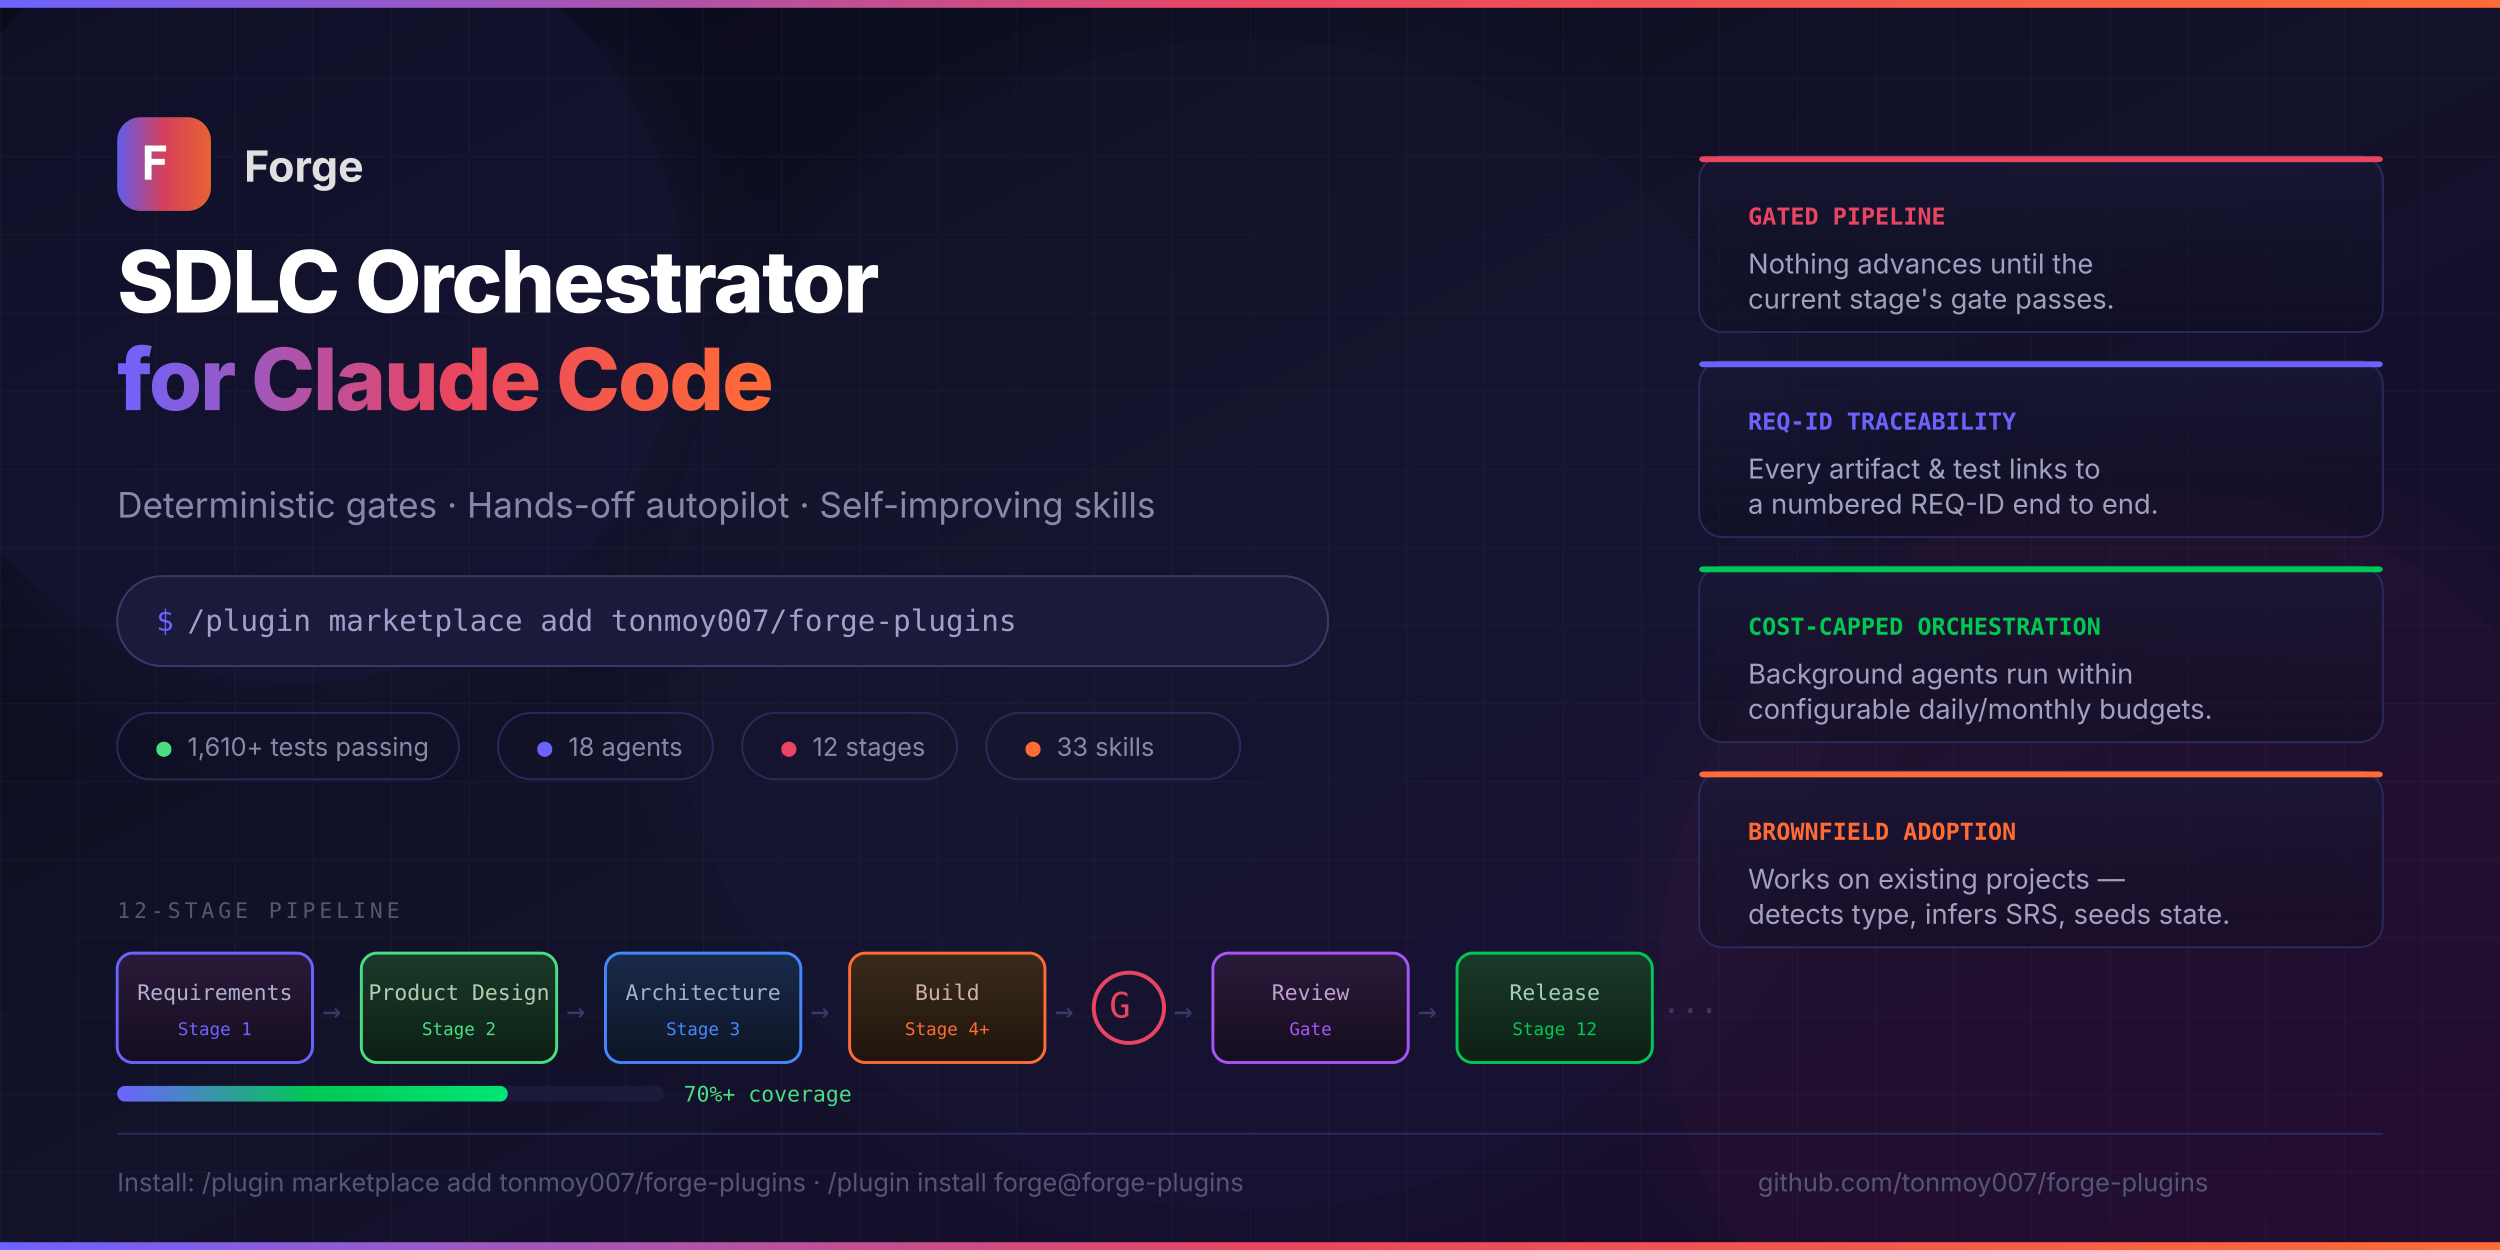
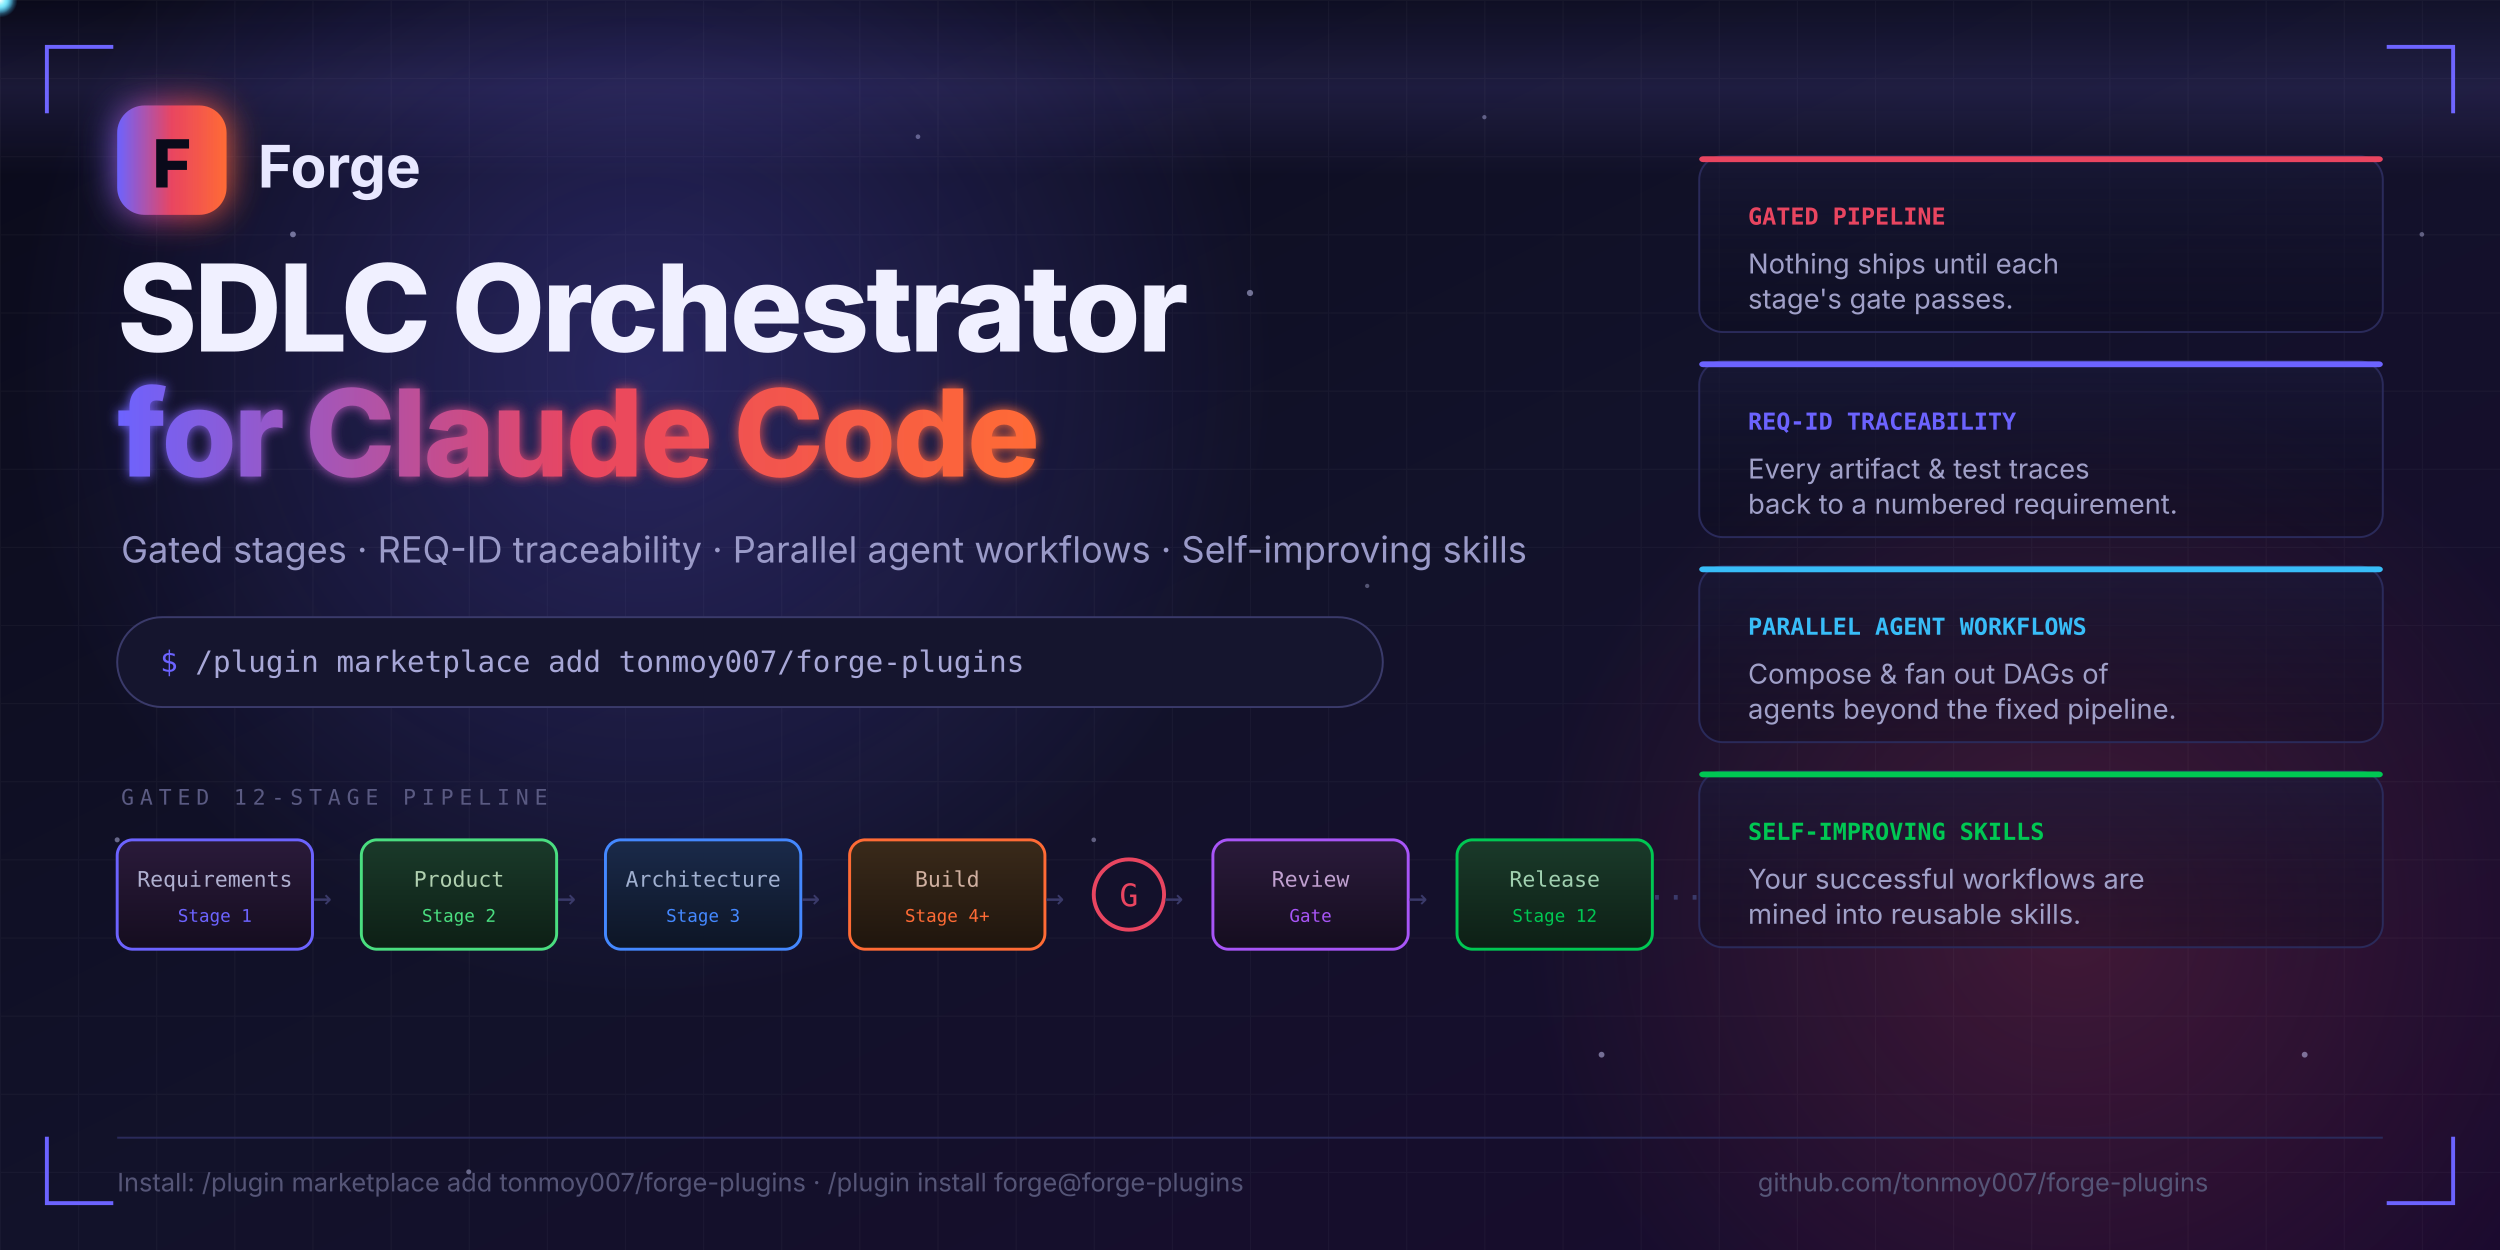
- <svg xmlns="http://www.w3.org/2000/svg" viewBox="0 0 1280 640" width="1280" height="640">
+ <svg xmlns="http://www.w3.org/2000/svg" viewBox="0 0 1280 640" width="1280" height="640" font-family="-apple-system, BlinkMacSystemFont, 'Segoe UI', sans-serif">
  <defs>
    <linearGradient id="bg" x1="0%" y1="0%" x2="100%" y2="100%">
-       <stop offset="0%" style="stop-color:#0a0a1a" />
-       <stop offset="50%" style="stop-color:#12122a" />
-       <stop offset="100%" style="stop-color:#1a0a2e" />
+       <stop offset="0%" stop-color="#0a0a1a" />
+       <stop offset="50%" stop-color="#12122a" />
+       <stop offset="100%" stop-color="#1a0a2e" />
    </linearGradient>
    <linearGradient id="accent" x1="0%" y1="0%" x2="100%" y2="0%">
-       <stop offset="0%" style="stop-color:#6c63ff" />
-       <stop offset="50%" style="stop-color:#e94560" />
-       <stop offset="100%" style="stop-color:#ff6b35" />
-     </linearGradient>
-     <filter id="glow-subtle" x="-50%" y="-50%" width="200%" height="200%">
-       <feGaussianBlur stdDeviation="30" result="blur" />
+       <stop offset="0%" stop-color="#6c63ff" />
+       <stop offset="50%" stop-color="#e94560" />
+       <stop offset="100%" stop-color="#ff6b35" />
+     </linearGradient>
+     <radialGradient id="orb" cx="50%" cy="50%" r="50%">
+       <stop offset="0%" stop-color="#6c63ff" stop-opacity="0.28" />
+       <stop offset="100%" stop-color="#6c63ff" stop-opacity="0" />
+     </radialGradient>
+     <radialGradient id="orb2" cx="50%" cy="50%" r="50%">
+       <stop offset="0%" stop-color="#e94560" stop-opacity="0.20" />
+       <stop offset="100%" stop-color="#e94560" stop-opacity="0" />
+     </radialGradient>
+     <pattern id="grid" width="40" height="40" patternUnits="userSpaceOnUse">
+       <path d="M 40 0 L 0 0 0 40" fill="none" stroke="#ffffff" stroke-opacity="0.035" stroke-width="1" />
+     </pattern>
+     <filter id="glow" x="-80%" y="-80%" width="260%" height="260%">
+       <feGaussianBlur stdDeviation="3" result="b" />
      <feMerge>
-         <feMergeNode in="blur" />
+         <feMergeNode in="b" />
        <feMergeNode in="SourceGraphic" />
      </feMerge>
    </filter>
-     <pattern id="grid" width="40" height="40" patternUnits="userSpaceOnUse">
-       <path d="M 40 0 L 0 0 0 40" fill="none" stroke="#ffffff" stroke-opacity="0.03" stroke-width="1" />
-     </pattern>
-     <linearGradient id="box-purple" x1="0%" y1="0%" x2="0%" y2="100%">
-       <stop offset="0%" style="stop-color:#2a1a3a" />
-       <stop offset="100%" style="stop-color:#150d1f" />
-     </linearGradient>
-     <linearGradient id="box-green" x1="0%" y1="0%" x2="0%" y2="100%">
-       <stop offset="0%" style="stop-color:#1a3a2a" />
-       <stop offset="100%" style="stop-color:#0d1f15" />
-     </linearGradient>
-     <linearGradient id="box-blue" x1="0%" y1="0%" x2="0%" y2="100%">
-       <stop offset="0%" style="stop-color:#1a2a4a" />
-       <stop offset="100%" style="stop-color:#0d1525" />
-     </linearGradient>
-     <linearGradient id="box-orange" x1="0%" y1="0%" x2="0%" y2="100%">
-       <stop offset="0%" style="stop-color:#3a2a1a" />
-       <stop offset="100%" style="stop-color:#1f150d" />
-     </linearGradient>
+     <filter id="softglow" x="-120%" y="-120%" width="340%" height="340%">
+       <feGaussianBlur stdDeviation="9" result="b" />
+       <feMerge>
+         <feMergeNode in="b" />
+         <feMergeNode in="SourceGraphic" />
+       </feMerge>
+     </filter>
    <linearGradient id="card-bg" x1="0%" y1="0%" x2="0%" y2="100%">
-       <stop offset="0%" style="stop-color:#1a1a3a" stop-opacity="0.6" />
-       <stop offset="100%" style="stop-color:#0a0a1a" stop-opacity="0.3" />
-     </linearGradient>
-     <linearGradient id="test-bar" x1="0%" y1="0%" x2="100%" y2="0%">
-       <stop offset="0%" style="stop-color:#6c63ff" />
-       <stop offset="50%" style="stop-color:#00c853" />
-       <stop offset="100%" style="stop-color:#00e676" />
-     </linearGradient>
+       <stop offset="0%" stop-color="#1a1a3a" stop-opacity="0.6" />
+       <stop offset="100%" stop-color="#0a0a1a" stop-opacity="0.3" />
+     </linearGradient>
+     <linearGradient id="box-purple" x1="0" y1="0" x2="0" y2="1">
+       <stop offset="0%" stop-color="#2a1a3a" />
+       <stop offset="100%" stop-color="#150d1f" />
+     </linearGradient>
+     <linearGradient id="box-green" x1="0" y1="0" x2="0" y2="1">
+       <stop offset="0%" stop-color="#1a3a2a" />
+       <stop offset="100%" stop-color="#0d1f15" />
+     </linearGradient>
+     <linearGradient id="box-blue" x1="0" y1="0" x2="0" y2="1">
+       <stop offset="0%" stop-color="#1a2a4a" />
+       <stop offset="100%" stop-color="#0d1525" />
+     </linearGradient>
+     <linearGradient id="box-orange" x1="0" y1="0" x2="0" y2="1">
+       <stop offset="0%" stop-color="#3a2a1a" />
+       <stop offset="100%" stop-color="#1f150d" />
+     </linearGradient>
+     <linearGradient id="scan" x1="0" y1="0" x2="0" y2="1">
+       <stop offset="0%" stop-color="#8a7bff" stop-opacity="0" />
+       <stop offset="50%" stop-color="#8a7bff" stop-opacity="0.12" />
+       <stop offset="100%" stop-color="#8a7bff" stop-opacity="0" />
+     </linearGradient>
+     <radialGradient id="packet" cx="50%" cy="50%" r="50%">
+       <stop offset="0%" stop-color="#ffffff" stop-opacity="1" />
+       <stop offset="40%" stop-color="#8af0ff" stop-opacity="0.9" />
+       <stop offset="100%" stop-color="#38bdf8" stop-opacity="0" />
+     </radialGradient>
  </defs>
  <rect width="1280" height="640" fill="url(#bg)" />
  <rect width="1280" height="640" fill="url(#grid)" />
-   <circle cx="150" cy="150" r="200" fill="#6c63ff" opacity="0.06" filter="url(#glow-subtle)" />
-   <circle cx="1100" cy="500" r="250" fill="#e94560" opacity="0.05" filter="url(#glow-subtle)" />
-   <circle cx="640" cy="320" r="300" fill="#6c63ff" opacity="0.03" filter="url(#glow-subtle)" />
-   <rect x="0" y="0" width="1280" height="4" fill="url(#accent)" />
-   <rect x="60" y="60" width="48" height="48" rx="12" fill="url(#accent)" opacity="0.9" />
-   <text x="72" y="92" font-family="ui-monospace, monospace" font-size="24" font-weight="bold" fill="#ffffff">F</text>
-   <text x="125" y="93" font-family="-apple-system, BlinkMacSystemFont, 'Segoe UI', sans-serif" font-size="22" font-weight="700" fill="#e0e0e0">Forge</text>
-   <text x="60" y="160" font-family="-apple-system, BlinkMacSystemFont, 'Segoe UI', sans-serif" font-size="44" font-weight="800" fill="#ffffff" letter-spacing="-1">SDLC Orchestrator</text>
-   <text x="60" y="210" font-family="-apple-system, BlinkMacSystemFont, 'Segoe UI', sans-serif" font-size="44" font-weight="800" fill="url(#accent)" letter-spacing="-1">for Claude Code</text>
-   <text x="60" y="265" font-family="-apple-system, BlinkMacSystemFont, 'Segoe UI', sans-serif" font-size="18" fill="#8888aa" font-weight="400">Deterministic gates · Hands-off autopilot · Self-improving skills</text>
-   <rect x="60" y="295" width="620" height="46" rx="23" fill="#1a1a3a" stroke="#3a3a6a" stroke-width="1" />
-   <text x="80" y="323" font-family="ui-monospace, 'SF Mono', monospace" font-size="15" fill="#6c63ff">$</text>
-   <text x="96" y="323" font-family="ui-monospace, 'SF Mono', monospace" font-size="15" fill="#a0a0cc">/plugin marketplace add tonmoy007/forge-plugins</text>
-   <rect x="60" y="365" width="175" height="34" rx="17" fill="none" stroke="#2a2a5a" stroke-width="1" />
-   <text x="80" y="387" font-family="ui-monospace, monospace" font-size="13" fill="#4ade80">●</text>
-   <text x="96" y="387" font-family="-apple-system, sans-serif" font-size="13" fill="#8888aa">1,610+ tests passing</text>
-   <rect x="255" y="365" width="110" height="34" rx="17" fill="none" stroke="#2a2a5a" stroke-width="1" />
-   <text x="275" y="387" font-family="ui-monospace, monospace" font-size="13" fill="#6c63ff">●</text>
-   <text x="291" y="387" font-family="-apple-system, sans-serif" font-size="13" fill="#8888aa">18 agents</text>
-   <rect x="380" y="365" width="110" height="34" rx="17" fill="none" stroke="#2a2a5a" stroke-width="1" />
-   <text x="400" y="387" font-family="ui-monospace, monospace" font-size="13" fill="#e94560">●</text>
-   <text x="416" y="387" font-family="-apple-system, sans-serif" font-size="13" fill="#8888aa">12 stages</text>
-   <rect x="505" y="365" width="130" height="34" rx="17" fill="none" stroke="#2a2a5a" stroke-width="1" />
-   <text x="525" y="387" font-family="ui-monospace, monospace" font-size="13" fill="#ff6b35">●</text>
-   <text x="541" y="387" font-family="-apple-system, sans-serif" font-size="13" fill="#8888aa">33 skills</text>
-   <text x="60" y="470" font-family="ui-monospace, monospace" font-size="11" fill="#555577" letter-spacing="2">12-STAGE PIPELINE</text>
-   <rect x="60" y="488" width="100" height="56" rx="8" fill="url(#box-purple)" stroke="#6c63ff" stroke-width="1.5" />
-   <text x="110" y="512" font-family="ui-monospace, monospace" font-size="11" fill="#b0b0d0" text-anchor="middle">Requirements</text>
-   <text x="110" y="530" font-family="ui-monospace, monospace" font-size="9" fill="#6c63ff" text-anchor="middle">Stage 1</text>
-   <text x="165" y="523" font-family="ui-monospace, monospace" font-size="16" fill="#3a3a6a">→</text>
-   <rect x="185" y="488" width="100" height="56" rx="8" fill="url(#box-green)" stroke="#4ade80" stroke-width="1.5" />
-   <text x="235" y="512" font-family="ui-monospace, monospace" font-size="11" fill="#b0d0b0" text-anchor="middle">Product Design</text>
-   <text x="235" y="530" font-family="ui-monospace, monospace" font-size="9" fill="#4ade80" text-anchor="middle">Stage 2</text>
-   <text x="290" y="523" font-family="ui-monospace, monospace" font-size="16" fill="#3a3a6a">→</text>
-   <rect x="310" y="488" width="100" height="56" rx="8" fill="url(#box-blue)" stroke="#4488ff" stroke-width="1.5" />
-   <text x="360" y="512" font-family="ui-monospace, monospace" font-size="11" fill="#a0b0d0" text-anchor="middle">Architecture</text>
-   <text x="360" y="530" font-family="ui-monospace, monospace" font-size="9" fill="#4488ff" text-anchor="middle">Stage 3</text>
-   <text x="415" y="523" font-family="ui-monospace, monospace" font-size="16" fill="#3a3a6a">→</text>
-   <rect x="435" y="488" width="100" height="56" rx="8" fill="url(#box-orange)" stroke="#ff6b35" stroke-width="1.5" />
-   <text x="485" y="512" font-family="ui-monospace, monospace" font-size="11" fill="#d0b0a0" text-anchor="middle">Build</text>
-   <text x="485" y="530" font-family="ui-monospace, monospace" font-size="9" fill="#ff6b35" text-anchor="middle">Stage 4+</text>
-   <text x="540" y="523" font-family="ui-monospace, monospace" font-size="16" fill="#3a3a6a">→</text>
-   <rect x="560" y="498" width="36" height="36" rx="18" fill="none" stroke="#e94560" stroke-width="2" />
-   <text x="568" y="521" font-family="ui-monospace, monospace" font-size="18" fill="#e94560">G</text>
-   <text x="601" y="523" font-family="ui-monospace, monospace" font-size="16" fill="#3a3a6a">→</text>
-   <rect x="621" y="488" width="100" height="56" rx="8" fill="url(#box-purple)" stroke="#a855f7" stroke-width="1.5" />
-   <text x="671" y="512" font-family="ui-monospace, monospace" font-size="11" fill="#c0a0d0" text-anchor="middle">Review</text>
-   <text x="671" y="530" font-family="ui-monospace, monospace" font-size="9" fill="#a855f7" text-anchor="middle">Gate</text>
-   <text x="726" y="523" font-family="ui-monospace, monospace" font-size="16" fill="#3a3a6a">→</text>
-   <rect x="746" y="488" width="100" height="56" rx="8" fill="url(#box-green)" stroke="#00c853" stroke-width="1.5" />
-   <text x="796" y="512" font-family="ui-monospace, monospace" font-size="11" fill="#a0d0b0" text-anchor="middle">Release</text>
-   <text x="796" y="530" font-family="ui-monospace, monospace" font-size="9" fill="#00c853" text-anchor="middle">Stage 12</text>
-   <text x="851" y="523" font-family="ui-monospace, monospace" font-size="16" fill="#3a3a6a">···</text>
+   <circle cx="330" cy="190" r="320" fill="url(#orb)">
+     <animate attributeName="cx" values="330;430;330" dur="19s" repeatCount="indefinite" />
+     <animate attributeName="cy" values="190;250;190" dur="23s" repeatCount="indefinite" />
+   </circle>
+   <circle cx="1060" cy="470" r="280" fill="url(#orb2)">
+     <animate attributeName="cy" values="470;380;470" dur="21s" repeatCount="indefinite" />
+   </circle>
+   <g fill="#cfd0ff">
+     <circle cx="150" cy="120" r="1.5" opacity="0.5">
+       <animate attributeName="opacity" values="0.1;0.9;0.1" dur="3.2s" begin="0s" repeatCount="indefinite" />
+     </circle>
+     <circle cx="470" cy="70" r="1.2" opacity="0.4">
+       <animate attributeName="opacity" values="0.1;0.8;0.1" dur="4.1s" begin="0.6s" repeatCount="indefinite" />
+     </circle>
+     <circle cx="640" cy="150" r="1.6" opacity="0.5">
+       <animate attributeName="opacity" values="0.1;0.9;0.1" dur="3.7s" begin="1.1s" repeatCount="indefinite" />
+     </circle>
+     <circle cx="760" cy="60" r="1.1" opacity="0.4">
+       <animate attributeName="opacity" values="0.1;0.7;0.1" dur="4.6s" begin="0.3s" repeatCount="indefinite" />
+     </circle>
+     <circle cx="820" cy="540" r="1.5" opacity="0.5">
+       <animate attributeName="opacity" values="0.1;0.9;0.1" dur="3.4s" begin="1.7s" repeatCount="indefinite" />
+     </circle>
+     <circle cx="560" cy="430" r="1.2" opacity="0.4">
+       <animate attributeName="opacity" values="0.1;0.8;0.1" dur="4.3s" begin="2.2s" repeatCount="indefinite" />
+     </circle>
+     <circle cx="240" cy="600" r="1.3" opacity="0.45">
+       <animate attributeName="opacity" values="0.1;0.8;0.1" dur="3.9s" begin="0.9s" repeatCount="indefinite" />
+     </circle>
+     <circle cx="1180" cy="540" r="1.5" opacity="0.5">
+       <animate attributeName="opacity" values="0.1;0.9;0.1" dur="3.6s" begin="1.4s" repeatCount="indefinite" />
+     </circle>
+     <circle cx="1240" cy="120" r="1.2" opacity="0.4">
+       <animate attributeName="opacity" values="0.1;0.8;0.1" dur="4.2s" begin="0.2s" repeatCount="indefinite" />
+     </circle>
+     <circle cx="60" cy="430" r="1.3" opacity="0.45">
+       <animate attributeName="opacity" values="0.1;0.8;0.1" dur="3.8s" begin="2.6s" repeatCount="indefinite" />
+     </circle>
+     <circle cx="700" cy="300" r="1.1" opacity="0.35">
+       <animate attributeName="opacity" values="0.1;0.7;0.1" dur="4.8s" begin="1.9s" repeatCount="indefinite" />
+     </circle>
+     <circle cx="380" cy="350" r="1.2" opacity="0.4">
+       <animate attributeName="opacity" values="0.1;0.8;0.1" dur="4.0s" begin="3.1s" repeatCount="indefinite" />
+     </circle>
+   </g>
+   <g stroke="#6c63ff" stroke-width="2" fill="none">
+     <path d="M24 58 L24 24 L58 24" />
+     <path d="M1256 58 L1256 24 L1222 24" />
+     <path d="M24 582 L24 616 L58 616" />
+     <path d="M1256 582 L1256 616 L1222 616" />
+     <animate attributeName="stroke-opacity" values="0.25;0.65;0.25" dur="4.5s" repeatCount="indefinite" />
+   </g>
+   <rect x="0" y="0" width="1280" height="90" fill="url(#scan)">
+     <animateTransform attributeName="transform" type="translate" values="0,-90;0,640" dur="9s" repeatCount="indefinite" />
+   </rect>
+   <rect x="60" y="54" width="56" height="56" rx="14" fill="url(#accent)" filter="url(#softglow)" />
+   <text x="88" y="96" font-size="34" font-weight="800" fill="#0a0a1a" text-anchor="middle">F</text>
+   <text x="132" y="96" font-size="30" font-weight="700" fill="#e8e8ff">Forge</text>
+   <text x="60" y="180" font-size="62" font-weight="800" fill="#f0f0ff" letter-spacing="-1.5">SDLC Orchestrator</text>
+   <text x="60" y="244" font-size="62" font-weight="800" fill="url(#accent)" letter-spacing="-1.5" filter="url(#glow)">for Claude Code</text>
+   <text x="62" y="288" font-size="18.5" fill="#9a9ac8">Gated stages · REQ-ID traceability · Parallel agent workflows · Self-improving skills</text>
+   <rect x="60" y="316" width="648" height="46" rx="23" fill="#15152e" stroke="#3a3a6a" stroke-width="1" />
+   <text x="82" y="344" font-family="ui-monospace, monospace" font-size="15" fill="#6c63ff">$</text>
+   <text x="100" y="344" font-family="ui-monospace, monospace" font-size="15" fill="#a8a8d8">/plugin marketplace add tonmoy007/forge-plugins</text>
+   <text x="62" y="412" font-family="ui-monospace, monospace" font-size="11" fill="#5a5a82" letter-spacing="3">GATED 12-STAGE PIPELINE</text>
+   <g font-family="ui-monospace, monospace" text-anchor="middle">
+     <rect x="60" y="430" width="100" height="56" rx="8" fill="url(#box-purple)" stroke="#6c63ff" stroke-width="1.5" />
+     <text x="110" y="454" font-size="11" fill="#b0b0d0">Requirements</text>
+     <text x="110" y="472" font-size="9" fill="#6c63ff">Stage 1</text>
+     <text x="165" y="465" font-size="16" fill="#3a3a6a">→</text>
+     <rect x="185" y="430" width="100" height="56" rx="8" fill="url(#box-green)" stroke="#4ade80" stroke-width="1.5" />
+     <text x="235" y="454" font-size="11" fill="#b0d0b0">Product</text>
+     <text x="235" y="472" font-size="9" fill="#4ade80">Stage 2</text>
+     <text x="290" y="465" font-size="16" fill="#3a3a6a">→</text>
+     <rect x="310" y="430" width="100" height="56" rx="8" fill="url(#box-blue)" stroke="#4488ff" stroke-width="1.5" />
+     <text x="360" y="454" font-size="11" fill="#a0b0d0">Architecture</text>
+     <text x="360" y="472" font-size="9" fill="#4488ff">Stage 3</text>
+     <text x="415" y="465" font-size="16" fill="#3a3a6a">→</text>
+     <rect x="435" y="430" width="100" height="56" rx="8" fill="url(#box-orange)" stroke="#ff6b35" stroke-width="1.5" />
+     <text x="485" y="454" font-size="11" fill="#d0b0a0">Build</text>
+     <text x="485" y="472" font-size="9" fill="#ff6b35">Stage 4+</text>
+     <text x="540" y="465" font-size="16" fill="#3a3a6a">→</text>
+     <circle cx="578" cy="458" r="18" fill="none" stroke="#e94560" stroke-width="2">
+       <animate attributeName="r" values="17;20;17" dur="2.2s" repeatCount="indefinite" />
+       <animate attributeName="stroke-opacity" values="1;0.4;1" dur="2.2s" repeatCount="indefinite" />
+     </circle>
+     <text x="578" y="464" font-size="16" fill="#e94560">G</text>
+     <text x="601" y="465" font-size="16" fill="#3a3a6a">→</text>
+     <rect x="621" y="430" width="100" height="56" rx="8" fill="url(#box-purple)" stroke="#a855f7" stroke-width="1.5" />
+     <text x="671" y="454" font-size="11" fill="#c0a0d0">Review</text>
+     <text x="671" y="472" font-size="9" fill="#a855f7">Gate</text>
+     <text x="726" y="465" font-size="16" fill="#3a3a6a">→</text>
+     <rect x="746" y="430" width="100" height="56" rx="8" fill="url(#box-green)" stroke="#00c853" stroke-width="1.5" />
+     <text x="796" y="454" font-size="11" fill="#a0d0b0">Release</text>
+     <text x="796" y="472" font-size="9" fill="#00c853">Stage 12</text>
+     <text x="858" y="465" font-size="16" fill="#3a3a6a">···</text>
+   </g>
+   <circle r="9" fill="url(#packet)">
+     <animateMotion path="M70,458 L846,458" dur="5.5s" repeatCount="indefinite" keyPoints="0;1" keyTimes="0;1" calcMode="linear" />
+     <animate attributeName="opacity" values="0;1;1;1;0" keyTimes="0;0.05;0.5;0.95;1" dur="5.5s" repeatCount="indefinite" />
+   </circle>
+   <circle r="7" fill="url(#packet)">
+     <animateMotion path="M70,458 L846,458" dur="5.5s" begin="2.75s" repeatCount="indefinite" />
+     <animate attributeName="opacity" values="0;1;1;1;0" keyTimes="0;0.05;0.5;0.95;1" dur="5.5s" begin="2.75s" repeatCount="indefinite" />
+   </circle>
  <rect x="870" y="80" width="350" height="90" rx="12" fill="url(#card-bg)" stroke="#2a2a5a" stroke-width="1" />
-   <rect x="870" y="80" width="350" height="3" rx="2" fill="#e94560" />
+   <rect x="870" y="80" width="350" height="3" rx="2" fill="#e94560">
+     <animate attributeName="opacity" values="0.5;1;0.5" dur="3s" begin="0s" repeatCount="indefinite" />
+   </rect>
  <text x="895" y="115" font-family="ui-monospace, monospace" font-size="12" fill="#e94560" font-weight="700">GATED PIPELINE</text>
-   <text x="895" y="140" font-family="-apple-system, sans-serif" font-size="14" fill="#a0a0c0">Nothing advances until the</text>
-   <text x="895" y="158" font-family="-apple-system, sans-serif" font-size="14" fill="#a0a0c0">current stage's gate passes.</text>
+   <text x="895" y="140" font-size="14" fill="#a0a0c8">Nothing ships until each</text>
+   <text x="895" y="158" font-size="14" fill="#a0a0c8">stage's gate passes.</text>
  <rect x="870" y="185" width="350" height="90" rx="12" fill="url(#card-bg)" stroke="#2a2a5a" stroke-width="1" />
-   <rect x="870" y="185" width="350" height="3" rx="2" fill="#6c63ff" />
+   <rect x="870" y="185" width="350" height="3" rx="2" fill="#6c63ff">
+     <animate attributeName="opacity" values="0.5;1;0.5" dur="3s" begin="0.75s" repeatCount="indefinite" />
+   </rect>
  <text x="895" y="220" font-family="ui-monospace, monospace" font-size="12" fill="#6c63ff" font-weight="700">REQ-ID TRACEABILITY</text>
-   <text x="895" y="245" font-family="-apple-system, sans-serif" font-size="14" fill="#a0a0c0">Every artifact &amp; test links to</text>
-   <text x="895" y="263" font-family="-apple-system, sans-serif" font-size="14" fill="#a0a0c0">a numbered REQ-ID end to end.</text>
+   <text x="895" y="245" font-size="14" fill="#a0a0c8">Every artifact &amp; test traces</text>
+   <text x="895" y="263" font-size="14" fill="#a0a0c8">back to a numbered requirement.</text>
  <rect x="870" y="290" width="350" height="90" rx="12" fill="url(#card-bg)" stroke="#2a2a5a" stroke-width="1" />
-   <rect x="870" y="290" width="350" height="3" rx="2" fill="#00c853" />
-   <text x="895" y="325" font-family="ui-monospace, monospace" font-size="12" fill="#00c853" font-weight="700">COST-CAPPED ORCHESTRATION</text>
-   <text x="895" y="350" font-family="-apple-system, sans-serif" font-size="14" fill="#a0a0c0">Background agents run within</text>
-   <text x="895" y="368" font-family="-apple-system, sans-serif" font-size="14" fill="#a0a0c0">configurable daily/monthly budgets.</text>
+   <rect x="870" y="290" width="350" height="3" rx="2" fill="#38bdf8">
+     <animate attributeName="opacity" values="0.5;1;0.5" dur="3s" begin="1.5s" repeatCount="indefinite" />
+   </rect>
+   <text x="895" y="325" font-family="ui-monospace, monospace" font-size="12" fill="#38bdf8" font-weight="700">PARALLEL AGENT WORKFLOWS</text>
+   <text x="895" y="350" font-size="14" fill="#a0a0c8">Compose &amp; fan out DAGs of</text>
+   <text x="895" y="368" font-size="14" fill="#a0a0c8">agents beyond the fixed pipeline.</text>
  <rect x="870" y="395" width="350" height="90" rx="12" fill="url(#card-bg)" stroke="#2a2a5a" stroke-width="1" />
-   <rect x="870" y="395" width="350" height="3" rx="2" fill="#ff6b35" />
-   <text x="895" y="430" font-family="ui-monospace, monospace" font-size="12" fill="#ff6b35" font-weight="700">BROWNFIELD ADOPTION</text>
-   <text x="895" y="455" font-family="-apple-system, sans-serif" font-size="14" fill="#a0a0c0">Works on existing projects —</text>
-   <text x="895" y="473" font-family="-apple-system, sans-serif" font-size="14" fill="#a0a0c0">detects type, infers SRS, seeds state.</text>
-   <rect x="60" y="580" width="1160" height="1" fill="#2a2a5a" />
-   <text x="60" y="610" font-family="-apple-system, sans-serif" font-size="13" fill="#555577">Install: /plugin marketplace add tonmoy007/forge-plugins  ·  /plugin install forge@forge-plugins</text>
-   <text x="900" y="610" font-family="-apple-system, sans-serif" font-size="13" fill="#555577">github.com/tonmoy007/forge-plugins</text>
-   <rect x="60" y="556" width="280" height="8" rx="4" fill="#1a1a3a" />
-   <rect x="60" y="556" width="200" height="8" rx="4" fill="url(#test-bar)" />
-   <text x="350" y="564" font-family="ui-monospace, monospace" font-size="11" fill="#4ade80">70%+ coverage</text>
-   <rect x="0" y="636" width="1280" height="4" fill="url(#accent)" />
+   <rect x="870" y="395" width="350" height="3" rx="2" fill="#00c853">
+     <animate attributeName="opacity" values="0.5;1;0.5" dur="3s" begin="2.25s" repeatCount="indefinite" />
+   </rect>
+   <text x="895" y="430" font-family="ui-monospace, monospace" font-size="12" fill="#00c853" font-weight="700">SELF-IMPROVING SKILLS</text>
+   <text x="895" y="455" font-size="14" fill="#a0a0c8">Your successful workflows are</text>
+   <text x="895" y="473" font-size="14" fill="#a0a0c8">mined into reusable skills.</text>
+   <rect x="60" y="582" width="1160" height="1" fill="#2a2a5a" />
+   <text x="60" y="610" font-size="13" fill="#555577">Install: /plugin marketplace add tonmoy007/forge-plugins  ·  /plugin install forge@forge-plugins</text>
+   <text x="900" y="610" font-size="13" fill="#555577">github.com/tonmoy007/forge-plugins</text>
</svg>
